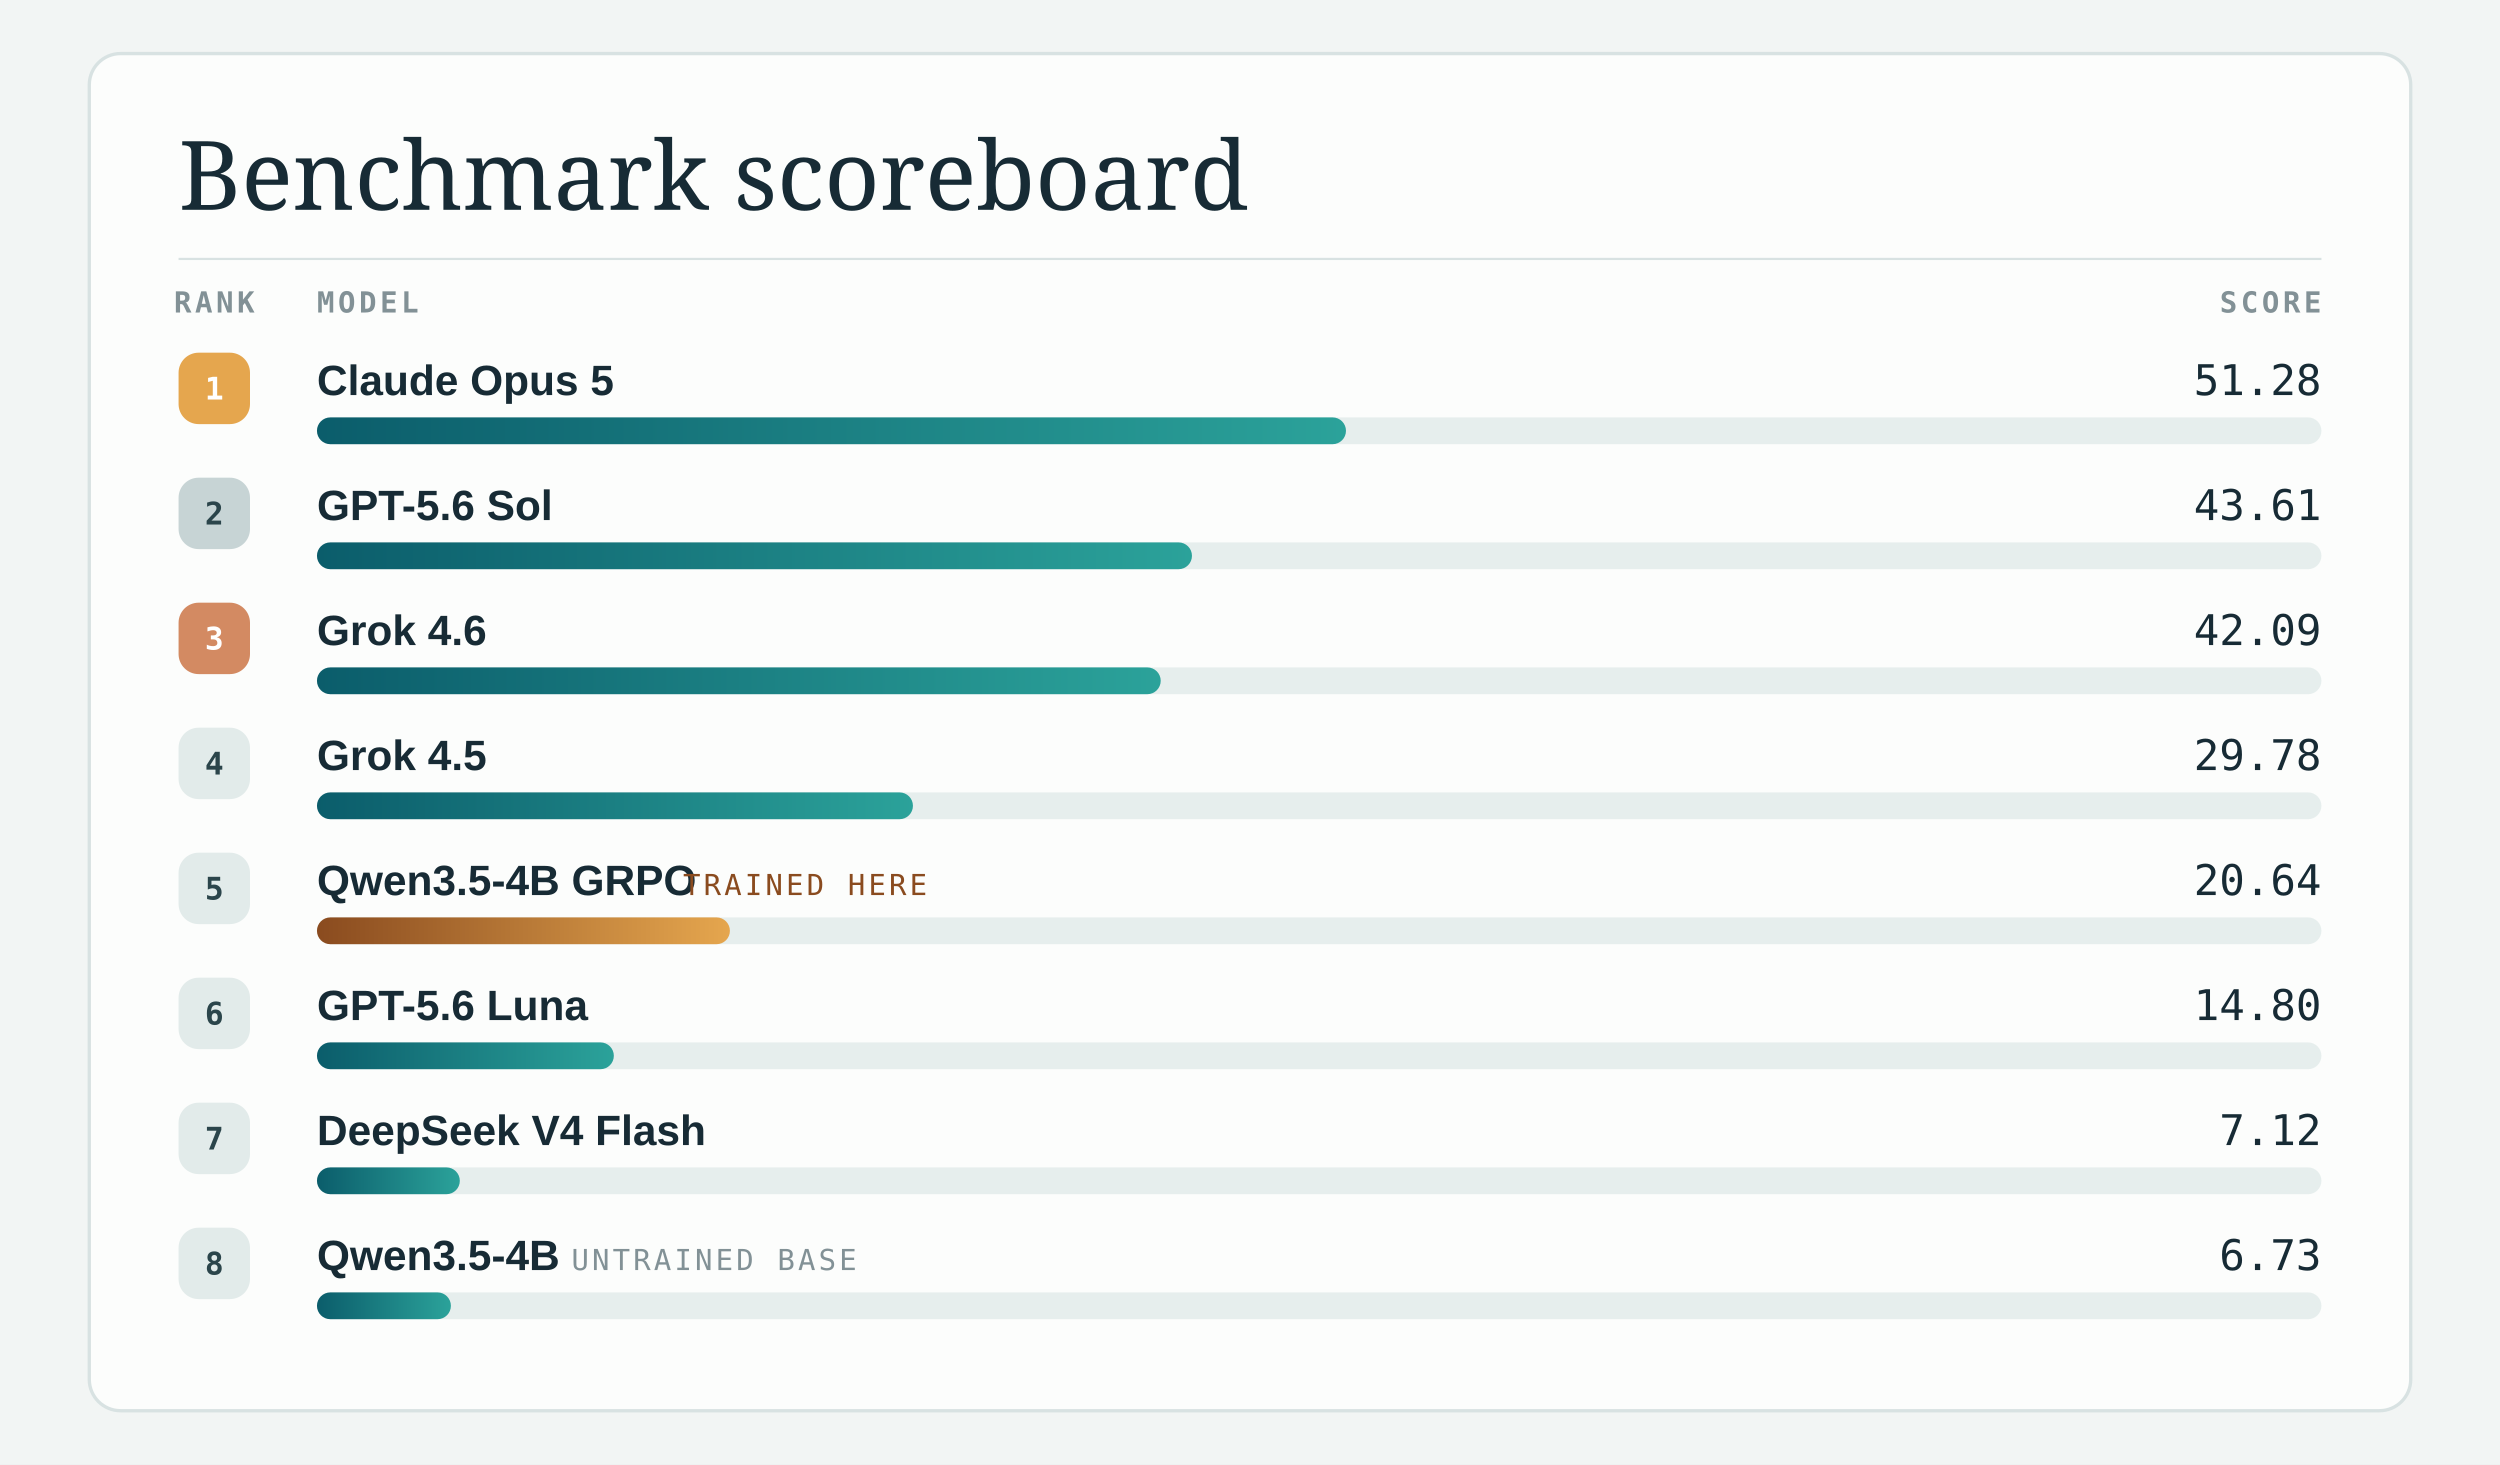
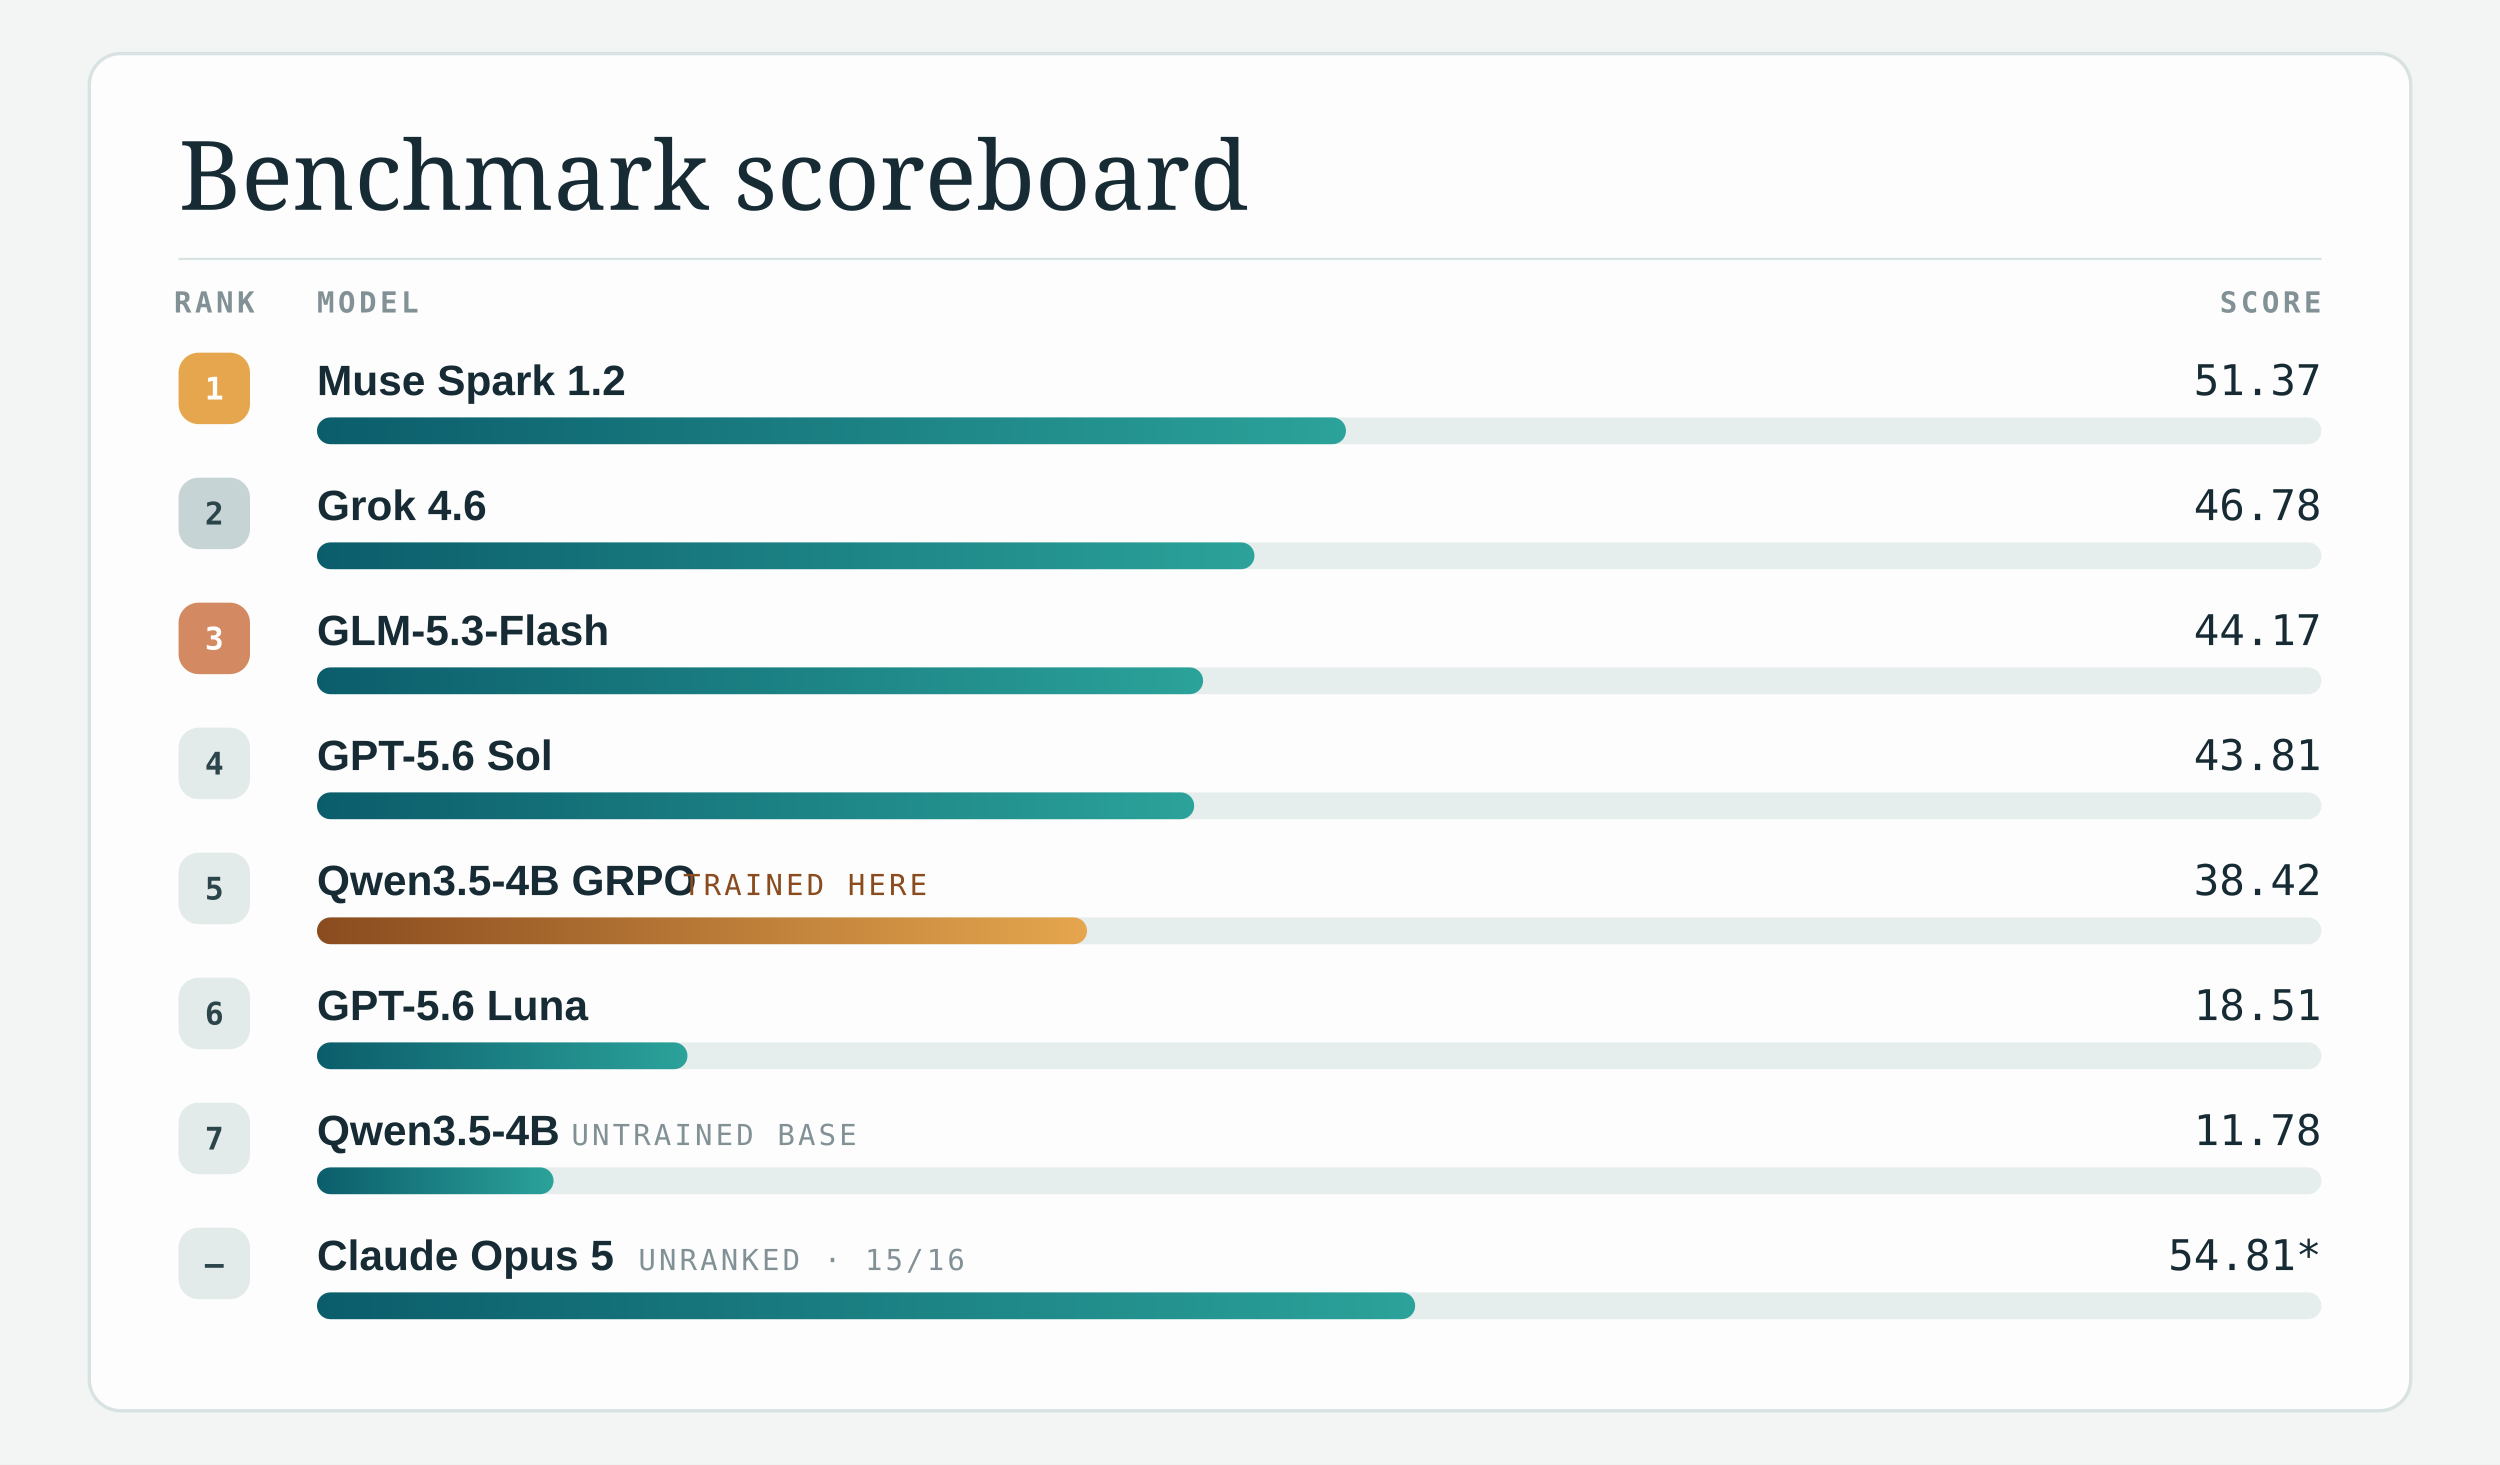
<svg xmlns="http://www.w3.org/2000/svg" width="1120" height="656" viewBox="0 0 1120 656" role="img" aria-labelledby="title">
  <rect width="1120" height="656" fill="#F2F5F4" />
  <rect x="40" y="24" width="1040" height="608" rx="14" fill="#FCFDFC" stroke="#D8E2E2" stroke-width="1.5" />
  <defs>
    <linearGradient id="bar" x1="0" y1="0" x2="1" y2="0">
      <stop offset="0%" stop-color="#0B5D6B" />
      <stop offset="100%" stop-color="#2BA29A" />
    </linearGradient>
    <linearGradient id="ours" x1="0" y1="0" x2="1" y2="0">
      <stop offset="0%" stop-color="#8A4B1F" />
      <stop offset="100%" stop-color="#E5A64E" />
    </linearGradient>
  </defs>
  <text x="80" y="94" fill="#172B35" font-family="Georgia, serif" font-size="43">Benchmark scoreboard</text>
  <line x1="80" y1="116" x2="1040" y2="116" stroke="#D8E2E2" stroke-width="1" />
  <g fill="#829196" font-family="IBM Plex Mono, Menlo, monospace" font-size="13" font-weight="600" letter-spacing="1.6">
    <text x="96" y="140" text-anchor="middle">RANK</text>
    <text x="142" y="140">MODEL</text>
    <text x="1040" y="140" text-anchor="end">SCORE</text>
  </g>
  <g font-family="IBM Plex Sans, Arial, sans-serif" fill="#172B35">
    <rect x="80" y="158" width="32" height="32" rx="9" fill="#E5A64E" />
    <text x="96" y="179" text-anchor="middle" fill="#FFFFFF" font-family="IBM Plex Mono, Menlo, monospace" font-size="14" font-weight="700">1</text>
-     <text x="142" y="177" font-size="19" font-weight="600">Claude Opus 5</text>
-     <text x="1040" y="177" text-anchor="end" fill="#172B35" font-family="IBM Plex Mono, Menlo, monospace" font-size="19">51.28</text>
+     <text x="142" y="177" font-size="19" font-weight="600">Muse Spark 1.2</text>
+     <text x="1040" y="177" text-anchor="end" fill="#172B35" font-family="IBM Plex Mono, Menlo, monospace" font-size="19">51.37</text>
    <rect x="142" y="187" width="898" height="12" rx="6" fill="#E6EEED" />
    <rect x="142" y="187" width="461" height="12" rx="6" fill="url(#bar)" />
    <rect x="80" y="214" width="32" height="32" rx="9" fill="#C7D4D5" />
    <text x="96" y="235" text-anchor="middle" fill="#2B454B" font-family="IBM Plex Mono, Menlo, monospace" font-size="14" font-weight="700">2</text>
-     <text x="142" y="233" font-size="19" font-weight="600">GPT-5.6 Sol</text>
-     <text x="1040" y="233" text-anchor="end" fill="#172B35" font-family="IBM Plex Mono, Menlo, monospace" font-size="19">43.61</text>
+     <text x="142" y="233" font-size="19" font-weight="600">Grok 4.6</text>
+     <text x="1040" y="233" text-anchor="end" fill="#172B35" font-family="IBM Plex Mono, Menlo, monospace" font-size="19">46.78</text>
    <rect x="142" y="243" width="898" height="12" rx="6" fill="#E6EEED" />
-     <rect x="142" y="243" width="392" height="12" rx="6" fill="url(#bar)" />
+     <rect x="142" y="243" width="420" height="12" rx="6" fill="url(#bar)" />
    <rect x="80" y="270" width="32" height="32" rx="9" fill="#D38A62" />
    <text x="96" y="291" text-anchor="middle" fill="#FFFFFF" font-family="IBM Plex Mono, Menlo, monospace" font-size="14" font-weight="700">3</text>
-     <text x="142" y="289" font-size="19" font-weight="600">Grok 4.6</text>
-     <text x="1040" y="289" text-anchor="end" fill="#172B35" font-family="IBM Plex Mono, Menlo, monospace" font-size="19">42.09</text>
+     <text x="142" y="289" font-size="19" font-weight="600">GLM-5.3-Flash</text>
+     <text x="1040" y="289" text-anchor="end" fill="#172B35" font-family="IBM Plex Mono, Menlo, monospace" font-size="19">44.17</text>
    <rect x="142" y="299" width="898" height="12" rx="6" fill="#E6EEED" />
-     <rect x="142" y="299" width="378" height="12" rx="6" fill="url(#bar)" />
+     <rect x="142" y="299" width="397" height="12" rx="6" fill="url(#bar)" />
    <rect x="80" y="326" width="32" height="32" rx="9" fill="#E2EBEA" />
    <text x="96" y="347" text-anchor="middle" fill="#2B454B" font-family="IBM Plex Mono, Menlo, monospace" font-size="14" font-weight="700">4</text>
-     <text x="142" y="345" font-size="19" font-weight="600">Grok 4.5</text>
-     <text x="1040" y="345" text-anchor="end" fill="#172B35" font-family="IBM Plex Mono, Menlo, monospace" font-size="19">29.78</text>
+     <text x="142" y="345" font-size="19" font-weight="600">GPT-5.6 Sol</text>
+     <text x="1040" y="345" text-anchor="end" fill="#172B35" font-family="IBM Plex Mono, Menlo, monospace" font-size="19">43.81</text>
    <rect x="142" y="355" width="898" height="12" rx="6" fill="#E6EEED" />
-     <rect x="142" y="355" width="267" height="12" rx="6" fill="url(#bar)" />
+     <rect x="142" y="355" width="393" height="12" rx="6" fill="url(#bar)" />
    <rect x="80" y="382" width="32" height="32" rx="9" fill="#E2EBEA" />
    <text x="96" y="403" text-anchor="middle" fill="#2B454B" font-family="IBM Plex Mono, Menlo, monospace" font-size="14" font-weight="700">5</text>
    <text x="142" y="401" font-size="19" font-weight="600">Qwen3.5-4B GRPO</text>
    <text x="306" y="401" font-size="13" fill="#8A4B1F" font-family="IBM Plex Mono, Menlo, monospace" letter-spacing="1.4">TRAINED HERE</text>
-     <text x="1040" y="401" text-anchor="end" fill="#172B35" font-family="IBM Plex Mono, Menlo, monospace" font-size="19">20.64</text>
+     <text x="1040" y="401" text-anchor="end" fill="#172B35" font-family="IBM Plex Mono, Menlo, monospace" font-size="19">38.42</text>
    <rect x="142" y="411" width="898" height="12" rx="6" fill="#E6EEED" />
-     <rect x="142" y="411" width="185" height="12" rx="6" fill="url(#ours)" />
+     <rect x="142" y="411" width="345" height="12" rx="6" fill="url(#ours)" />
    <rect x="80" y="438" width="32" height="32" rx="9" fill="#E2EBEA" />
    <text x="96" y="459" text-anchor="middle" fill="#2B454B" font-family="IBM Plex Mono, Menlo, monospace" font-size="14" font-weight="700">6</text>
    <text x="142" y="457" font-size="19" font-weight="600">GPT-5.6 Luna</text>
-     <text x="1040" y="457" text-anchor="end" fill="#172B35" font-family="IBM Plex Mono, Menlo, monospace" font-size="19">14.80</text>
+     <text x="1040" y="457" text-anchor="end" fill="#172B35" font-family="IBM Plex Mono, Menlo, monospace" font-size="19">18.51</text>
    <rect x="142" y="467" width="898" height="12" rx="6" fill="#E6EEED" />
-     <rect x="142" y="467" width="133" height="12" rx="6" fill="url(#bar)" />
+     <rect x="142" y="467" width="166" height="12" rx="6" fill="url(#bar)" />
    <rect x="80" y="494" width="32" height="32" rx="9" fill="#E2EBEA" />
    <text x="96" y="515" text-anchor="middle" fill="#2B454B" font-family="IBM Plex Mono, Menlo, monospace" font-size="14" font-weight="700">7</text>
-     <text x="142" y="513" font-size="19" font-weight="600">DeepSeek V4 Flash</text>
-     <text x="1040" y="513" text-anchor="end" fill="#172B35" font-family="IBM Plex Mono, Menlo, monospace" font-size="19">7.12</text>
+     <text x="142" y="513" font-size="19" font-weight="600">Qwen3.5-4B</text>
+     <text x="256" y="513" font-size="13" fill="#829196" font-family="IBM Plex Mono, Menlo, monospace" letter-spacing="1.4">UNTRAINED BASE</text>
+     <text x="1040" y="513" text-anchor="end" fill="#172B35" font-family="IBM Plex Mono, Menlo, monospace" font-size="19">11.78</text>
    <rect x="142" y="523" width="898" height="12" rx="6" fill="#E6EEED" />
-     <rect x="142" y="523" width="64" height="12" rx="6" fill="url(#bar)" />
+     <rect x="142" y="523" width="106" height="12" rx="6" fill="url(#bar)" />
    <rect x="80" y="550" width="32" height="32" rx="9" fill="#E2EBEA" />
-     <text x="96" y="571" text-anchor="middle" fill="#2B454B" font-family="IBM Plex Mono, Menlo, monospace" font-size="14" font-weight="700">8</text>
-     <text x="142" y="569" font-size="19" font-weight="600">Qwen3.5-4B</text>
-     <text x="256" y="569" font-size="13" fill="#829196" font-family="IBM Plex Mono, Menlo, monospace" letter-spacing="1.4">UNTRAINED BASE</text>
-     <text x="1040" y="569" text-anchor="end" fill="#172B35" font-family="IBM Plex Mono, Menlo, monospace" font-size="19">6.73</text>
+     <text x="96" y="571" text-anchor="middle" fill="#2B454B" font-family="IBM Plex Mono, Menlo, monospace" font-size="14" font-weight="700">—</text>
+     <text x="142" y="569" font-size="19" font-weight="600">Claude Opus 5</text>
+     <text x="286" y="569" font-size="13" fill="#829196" font-family="IBM Plex Mono, Menlo, monospace" letter-spacing="1.4">UNRANKED · 15/16</text>
+     <text x="1040" y="569" text-anchor="end" fill="#172B35" font-family="IBM Plex Mono, Menlo, monospace" font-size="19">54.81*</text>
    <rect x="142" y="579" width="898" height="12" rx="6" fill="#E6EEED" />
-     <rect x="142" y="579" width="60" height="12" rx="6" fill="url(#bar)" />
+     <rect x="142" y="579" width="492" height="12" rx="6" fill="url(#bar)" />
  </g>
</svg>
